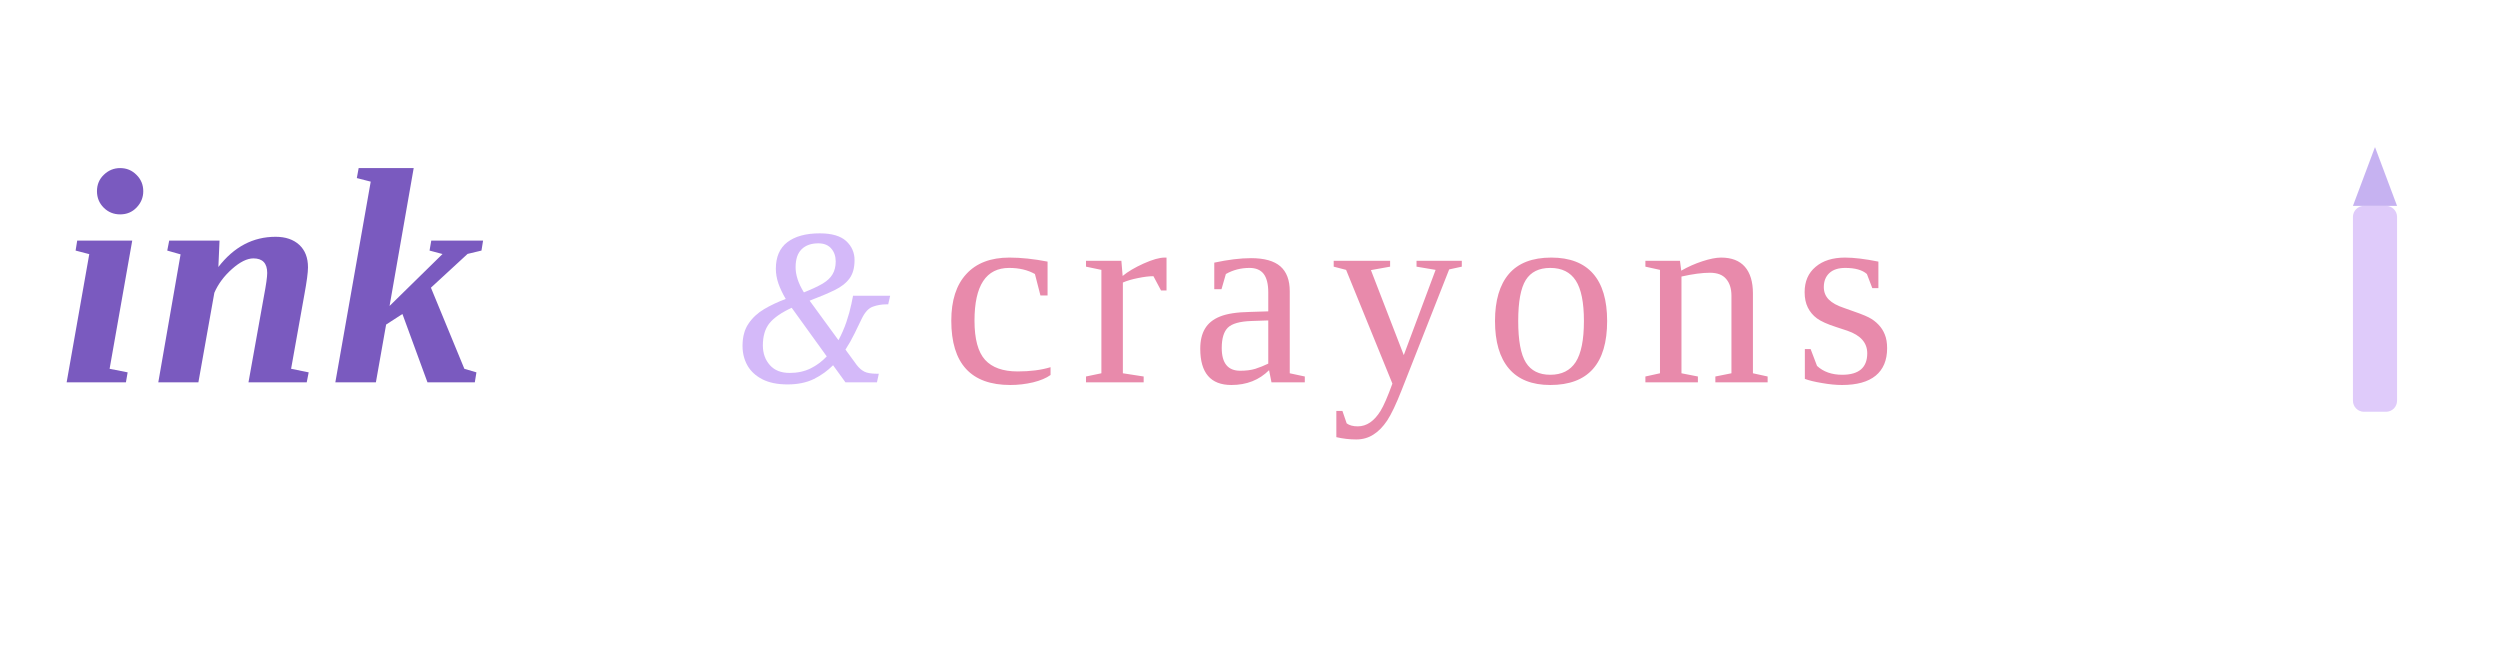
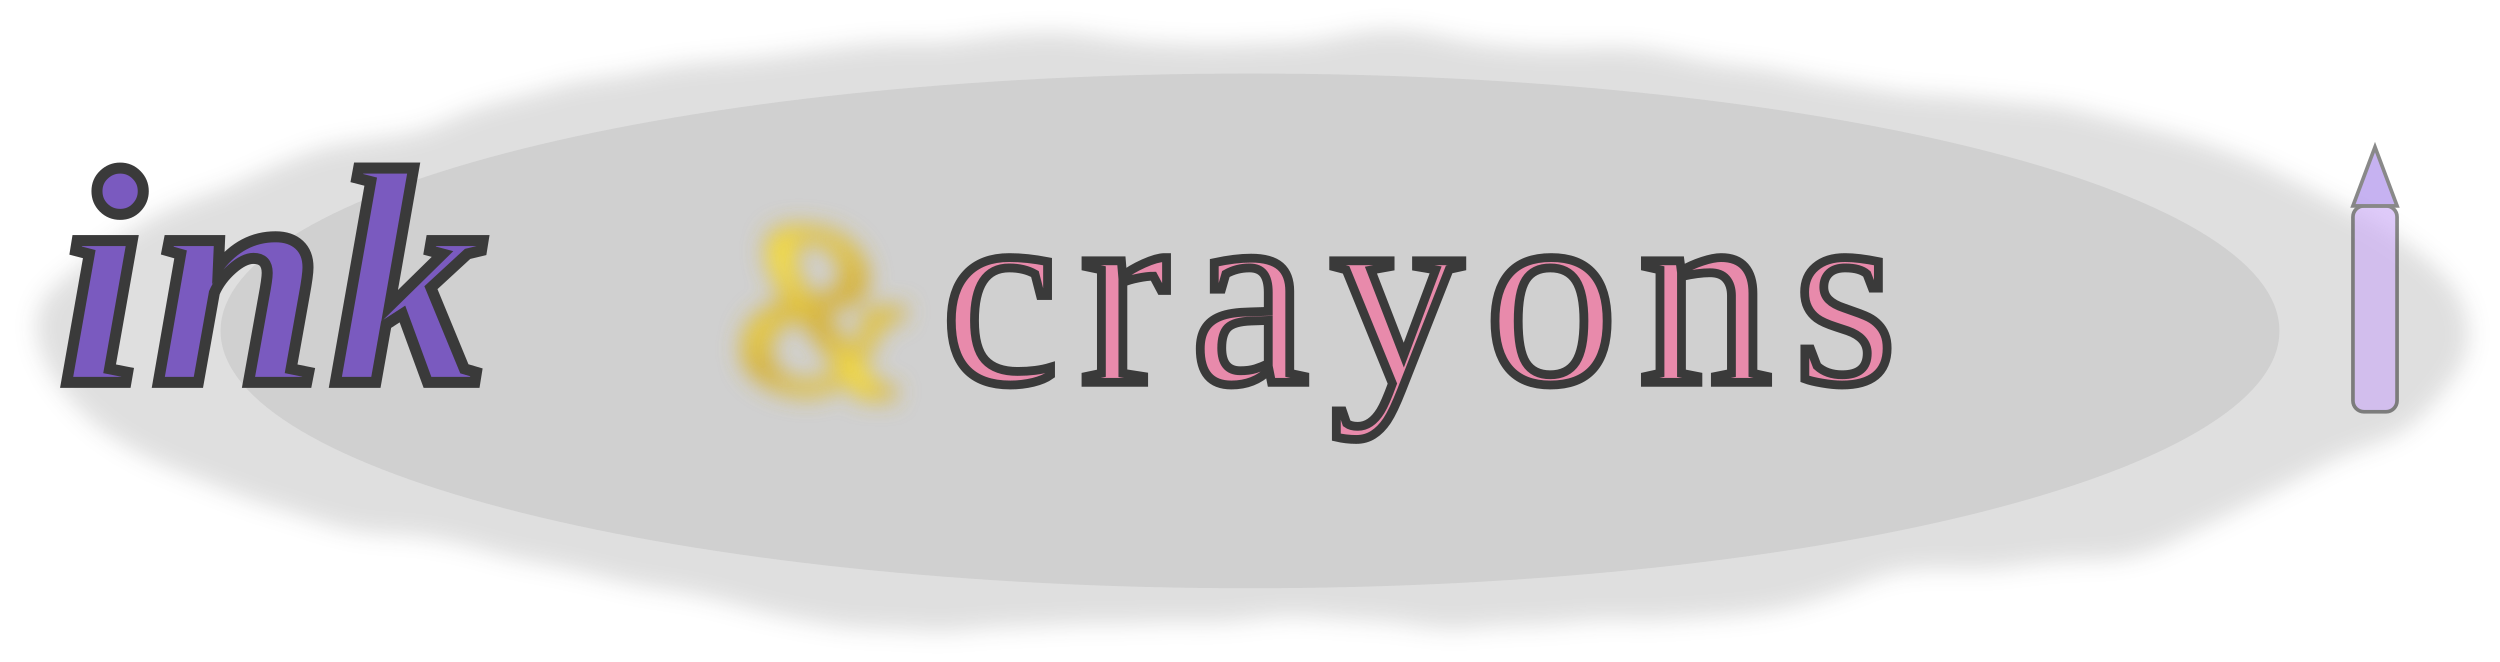
<svg xmlns="http://www.w3.org/2000/svg" viewBox="0 0 340 90" fill="none">
-   <text x="8" y="52" font-size="42" fill="#7a5abf" font-family="Georgia,'Times New Roman',serif" font-weight="700" font-style="italic" letter-spacing="1">ink</text>
-   <text x="100" y="52" font-size="28" fill="#c9a8f7" font-family="Georgia,serif" font-style="italic" opacity="0.8">&amp;</text>
-   <text x="128" y="52" font-size="36" fill="#e88aab" font-family="Georgia,'Times New Roman',serif" font-weight="400" letter-spacing="3">crayons</text>
+   <defs>
+     <linearGradient id="goldGradient" x1="0%" y1="0%" x2="100%" y2="100%">
+       <stop offset="0%" style="stop-color:#ffd700;stop-opacity:1" />
+       <stop offset="25%" style="stop-color:#ffed4e;stop-opacity:1" />
+       <stop offset="50%" style="stop-color:#d4af37;stop-opacity:1" />
+       <stop offset="75%" style="stop-color:#ffed4e;stop-opacity:1" />
+       <stop offset="100%" style="stop-color:#ffd700;stop-opacity:1" />
+     </linearGradient>
+     <filter id="watercolor" x="-50%" y="-50%" width="200%" height="200%">
+       <feTurbulence type="fractalNoise" baseFrequency="0.02" numOctaves="3" result="noise" />
+       <feDisplacementMap in="SourceGraphic" in2="noise" scale="8" />
+       <feGaussianBlur stdDeviation="1.5" />
+     </filter>
+   </defs>
+   <g filter="url(#watercolor)" opacity="0.15">
+     <ellipse cx="170" cy="45" rx="165" ry="40" fill="#2a2a2a" />
+   </g>
+   <g opacity="0.08">
+     <ellipse cx="170" cy="45" rx="140" ry="35" fill="#1a1a1a" />
+   </g>
+   <text x="8" y="52" font-size="42" fill="#7a5abf" stroke="#3a3a3a" stroke-width="1.5" font-family="Georgia,'Times New Roman',serif" font-weight="700" font-style="italic" letter-spacing="1">ink</text>
+   <text x="100" y="52" font-size="28" fill="url(#goldGradient)" stroke="#d4af37" stroke-width="0.8" font-family="Georgia,serif" font-style="italic" filter="url(#watercolor)">
+     &amp;
+   </text>
+   <text x="128" y="52" font-size="36" fill="#e88aab" stroke="#3a3a3a" stroke-width="1.2" font-family="Georgia,'Times New Roman',serif" font-weight="400" letter-spacing="3">crayons</text>
  <g transform="translate(320,20)" opacity="0.6">
-     <rect x="0" y="8" width="6" height="28" rx="1.5" fill="#c9a8f7" />
-     <polygon points="0,8 3,0 6,8" fill="#a07fe8" />
+     <rect x="0" y="8" width="6" height="28" rx="1.5" fill="#c9a8f7" stroke="#3a3a3a" stroke-width="0.5" />
+     <polygon points="0,8 3,0 6,8" fill="#a07fe8" stroke="#3a3a3a" stroke-width="0.5" />
  </g>
</svg>
